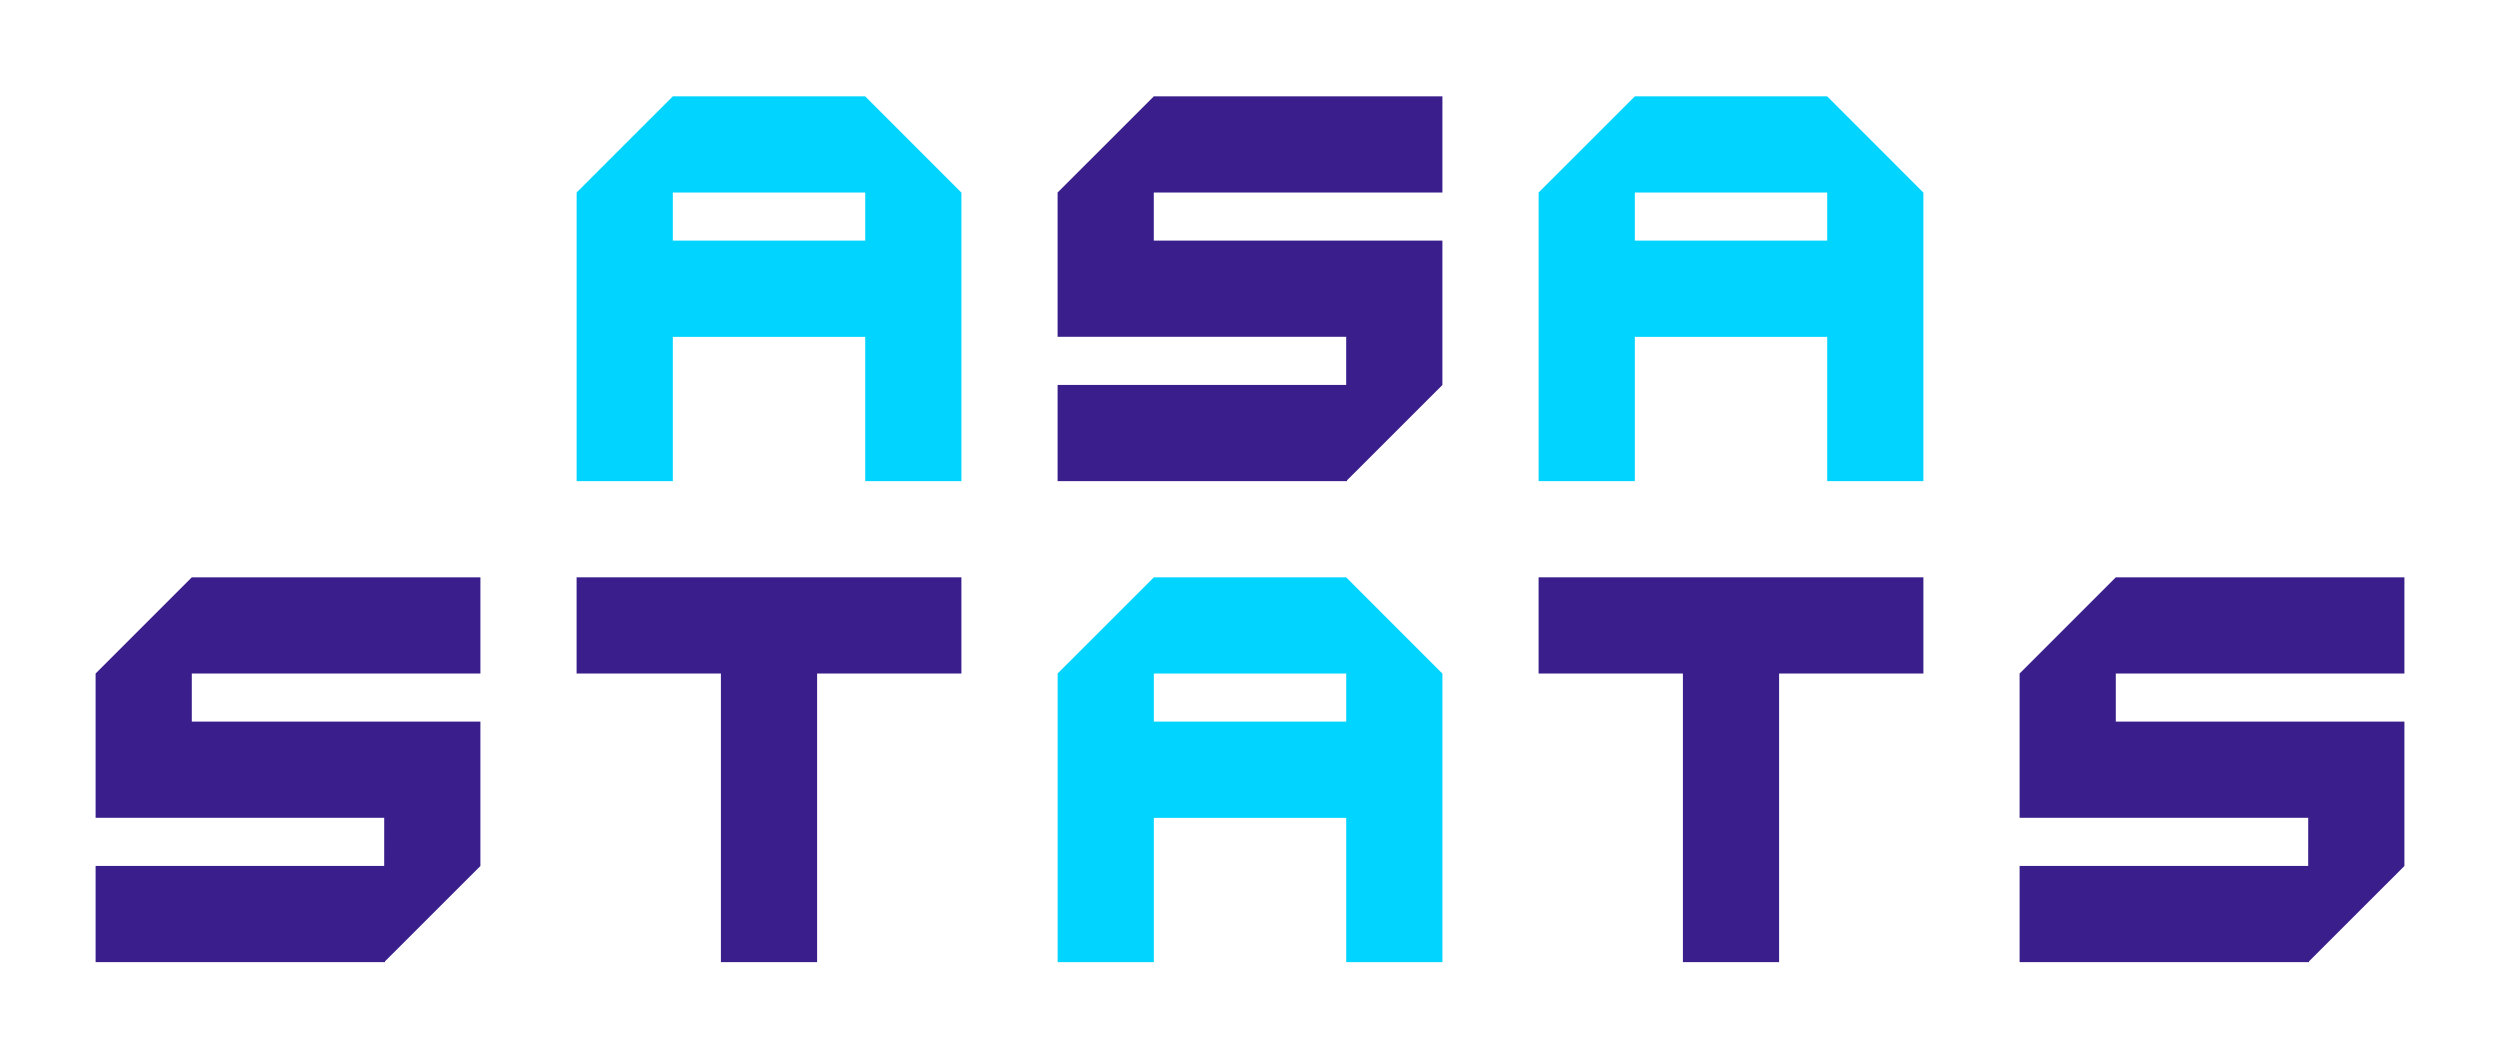
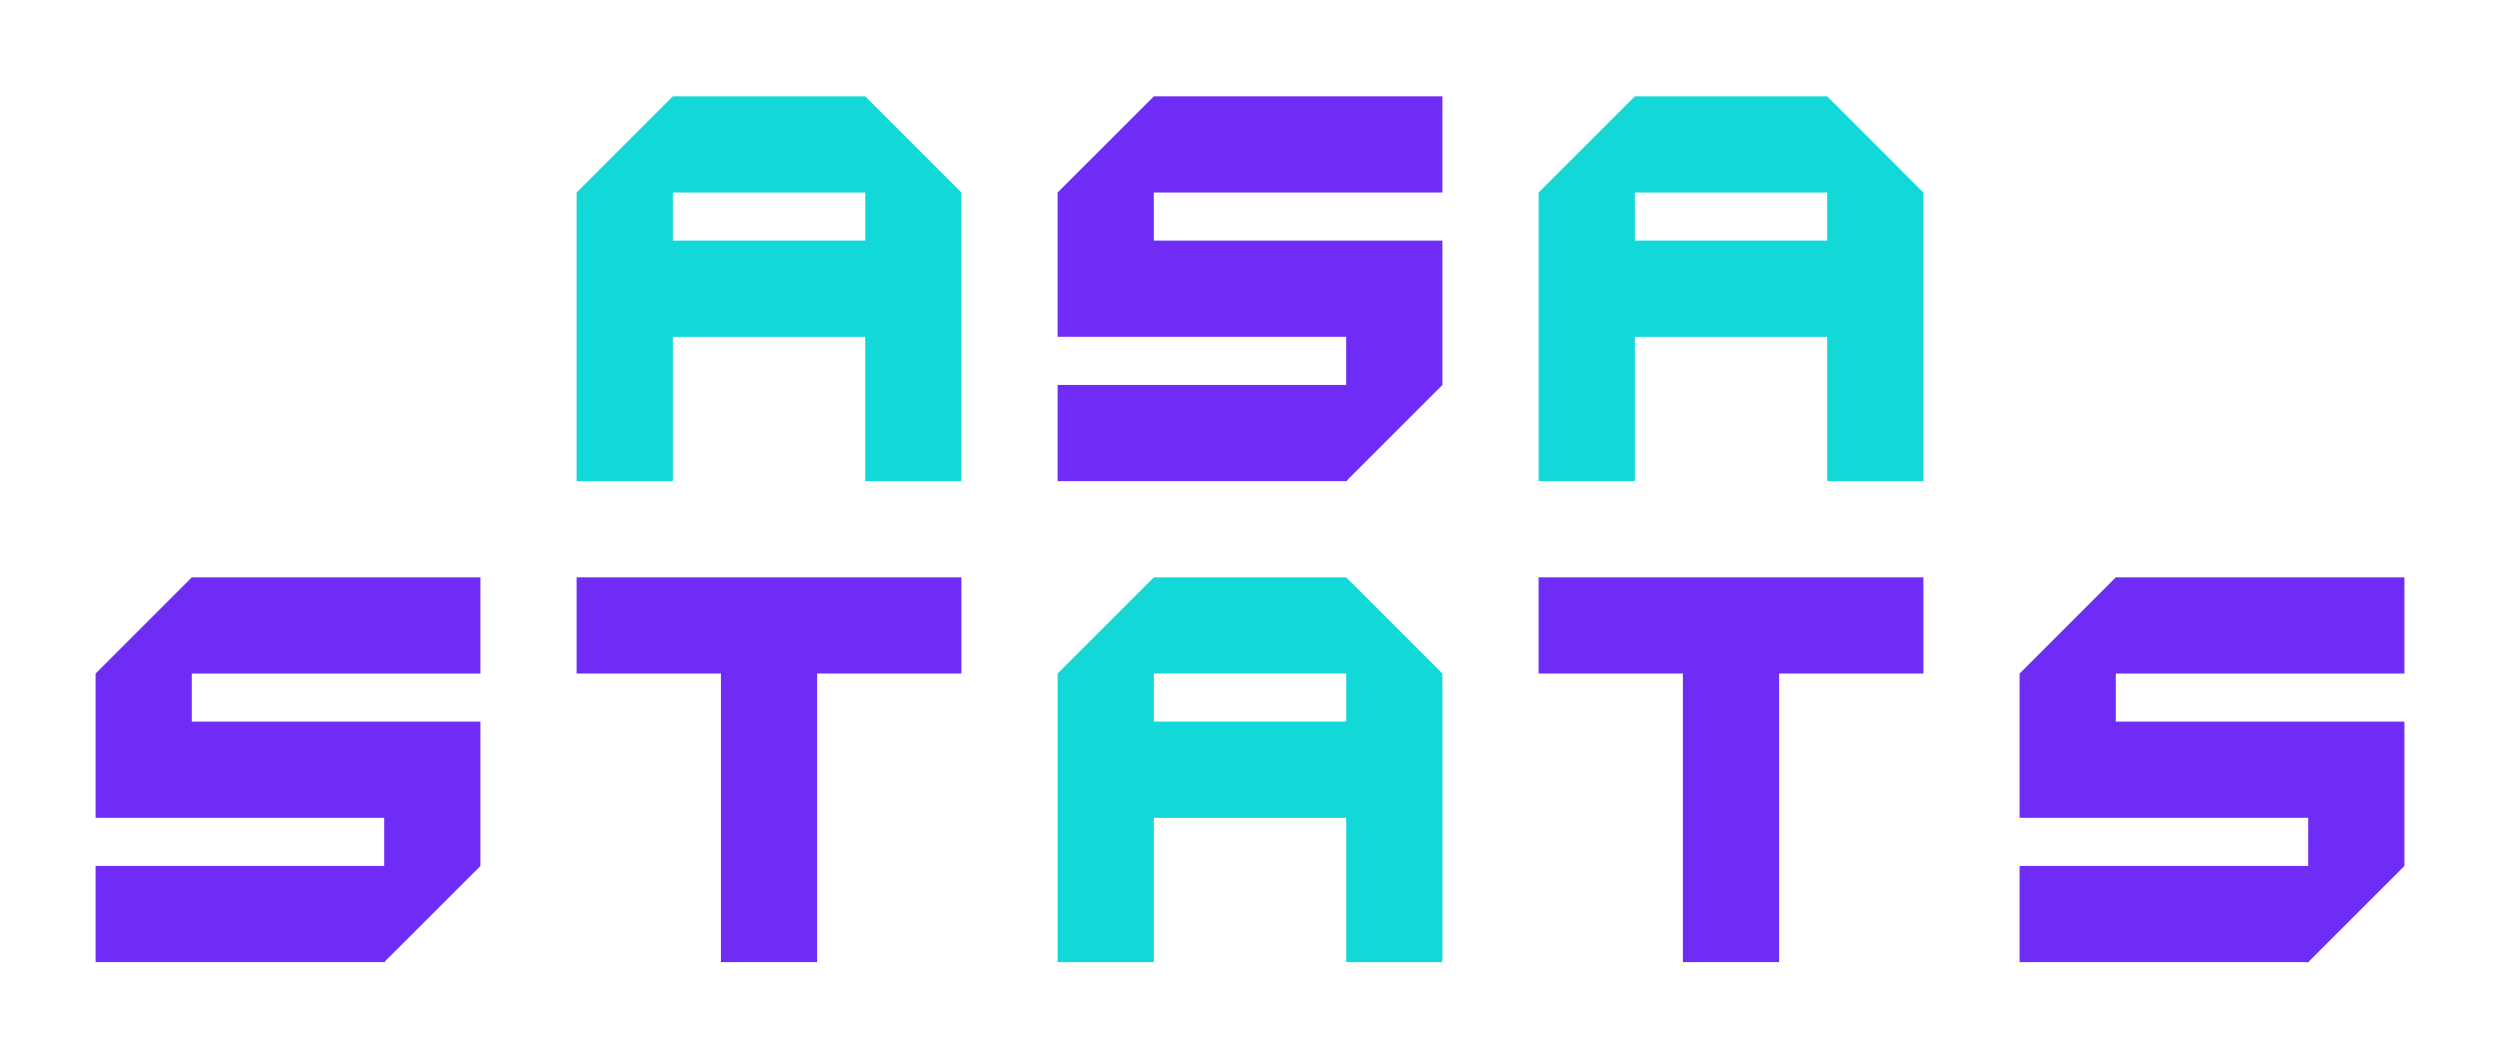
<svg xmlns="http://www.w3.org/2000/svg" width="2310" height="978" viewBox="0 0 611.187 258.762" version="1.1" id="svg1339">
  <defs id="defs1336" />
  <g id="layer1">
-     <g id="g9133" style="fill:#3a1f8c;fill-opacity:1" transform="matrix(1.999115,0,0,1.999115,95.68666,-151.1875)">
-       <path id="rect1183" style="fill:#3a1f8c;fill-opacity:1;stroke:none;stroke-width:0;stroke-linecap:round;stroke-linejoin:round;paint-order:stroke fill markers" d="m 22.649,146.229 v 11.765 h 17.647 v 35.293 H 52.061 V 157.994 h 17.646 v -11.765 z" />
-       <path id="rect3851" style="fill:#3a1f8c;fill-opacity:1;stroke:none;stroke-width:0;stroke-linecap:round;stroke-linejoin:round;paint-order:stroke fill markers" d="m 140.293,146.229 v 11.765 h 17.647 v 35.293 h 11.764 V 157.994 h 17.647 v -11.765 z" />
-       <path id="path19282" style="fill:#3a1f8c;fill-opacity:1;stroke:none;stroke-width:0;stroke-linecap:round;stroke-linejoin:round;paint-order:stroke fill markers" d="m -24.409,146.229 -11.764,11.764 v 5.88 0.001 11.765 h 35.293 l -0.002,5.882 H -36.173 v 11.765 h 35.293 0.002 0.097 v -0.098 L 10.877,181.54 h 0.008 v -0.008 -5.893 -0.354 -11.413 h -35.294 v -5.879 h 0.002 35.293 v -11.765 z" />
-       <path id="path19284" style="fill:#3a1f8c;fill-opacity:1;stroke:none;stroke-width:0;stroke-linecap:round;stroke-linejoin:round;paint-order:stroke fill markers" d="m 210.879,146.231 -11.764,11.763 v 5.88 10e-4 11.765 h 35.293 l -0.001,5.882 h -35.291 v 11.765 h 35.293 0.001 0.098 v -0.098 l 11.659,-11.649 h 0.008 v -0.009 -5.892 -0.354 -11.412 h -35.294 v -5.879 h 0.001 35.293 v -11.765 z" />
-       <path id="path19815" style="fill:#3a1f8c;fill-opacity:1;stroke:none;stroke-width:0;stroke-linecap:round;stroke-linejoin:round;paint-order:stroke fill markers" d="m 93.235,87.409 -11.764,11.763 v 5.88 0.001 11.765 h 35.292 l -9.5e-4,5.882 H 81.471 v 11.765 h 35.292 10e-4 0.098 v -0.098 l 11.659,-11.649 h 0.008 v -0.009 -5.892 -0.354 -11.412 H 93.235 v -5.879 h 0.002 35.293 v -11.765 z" />
+     <g id="g9133" style="fill:#6e2cf4;fill-opacity:1" transform="matrix(1.999115,0,0,1.999115,95.68666,-151.1875)">
+       <path id="rect1183" style="fill:#6e2cf4;fill-opacity:1;stroke:none;stroke-width:0;stroke-linecap:round;stroke-linejoin:round;paint-order:stroke fill markers" d="m 22.649,146.229 v 11.765 h 17.647 v 35.293 H 52.061 V 157.994 h 17.646 v -11.765 z" />
+       <path id="rect3851" style="fill:#6e2cf4;fill-opacity:1;stroke:none;stroke-width:0;stroke-linecap:round;stroke-linejoin:round;paint-order:stroke fill markers" d="m 140.293,146.229 v 11.765 h 17.647 v 35.293 h 11.764 V 157.994 h 17.647 v -11.765 z" />
+       <path id="path19282" style="fill:#6e2cf4;fill-opacity:1;stroke:none;stroke-width:0;stroke-linecap:round;stroke-linejoin:round;paint-order:stroke fill markers" d="m -24.409,146.229 -11.764,11.764 v 5.88 0.001 11.765 h 35.293 l -0.002,5.882 H -36.173 v 11.765 h 35.293 0.002 0.097 v -0.098 L 10.877,181.54 h 0.008 v -0.008 -5.893 -0.354 -11.413 h -35.294 v -5.879 h 0.002 35.293 v -11.765 z" />
+       <path id="path19284" style="fill:#6e2cf4;fill-opacity:1;stroke:none;stroke-width:0;stroke-linecap:round;stroke-linejoin:round;paint-order:stroke fill markers" d="m 210.879,146.231 -11.764,11.763 v 5.88 10e-4 11.765 h 35.293 l -0.001,5.882 h -35.291 v 11.765 h 35.293 0.001 0.098 v -0.098 l 11.659,-11.649 h 0.008 v -0.009 -5.892 -0.354 -11.412 h -35.294 v -5.879 h 0.001 35.293 v -11.765 z" />
+       <path id="path19815" style="fill:#6e2cf4;fill-opacity:1;stroke:none;stroke-width:0;stroke-linecap:round;stroke-linejoin:round;paint-order:stroke fill markers" d="m 93.235,87.409 -11.764,11.763 v 5.88 0.001 11.765 h 35.292 l -9.5e-4,5.882 H 81.471 v 11.765 h 35.292 10e-4 0.098 v -0.098 l 11.659,-11.649 h 0.008 v -0.009 -5.892 -0.354 -11.412 H 93.235 v -5.879 h 0.002 35.293 v -11.765 z" />
    </g>
-     <g id="g9138" style="fill:#00d4ff;fill-opacity:1" transform="matrix(1.999115,0,0,1.999115,95.68774,-151.1887)">
-       <path id="path24747" style="fill:#00d4ff;fill-opacity:1;stroke:none;stroke-width:0;stroke-linecap:round;stroke-linejoin:round;paint-order:stroke fill markers" d="m 34.418,87.409 v 10e-4 l -11.769,11.762 h 0.005 v 35.293 h 11.764 v -17.644 h 23.526 v 17.645 H 69.707 V 99.172 h -0.009 L 57.943,87.413 v -0.005 z m 23.525,11.763 h 0.002 v 5.883 H 34.418 v -5.88 h 0.108 v -10e-4 h 23.417 z" />
-       <path id="path25453" style="fill:#00d4ff;fill-opacity:1;stroke:none;stroke-width:0;stroke-linecap:round;stroke-linejoin:round;paint-order:stroke fill markers" d="m 152.061,87.409 v 10e-4 l -11.768,11.762 h 0.004 v 35.293 h 11.764 v -17.644 h 23.526 v 17.645 h 11.762 V 99.172 h -0.009 l -11.755,-11.759 v -0.005 z m 23.525,11.763 h 9.5e-4 v 5.883 h -23.526 v -5.88 h 0.108 v -10e-4 h 23.417 z" />
-       <path id="path25741" style="fill:#00d4ff;fill-opacity:1;stroke:none;stroke-width:0;stroke-linecap:round;stroke-linejoin:round;paint-order:stroke fill markers" d="m 93.24,146.231 v 0.001 l -11.769,11.762 h 0.005 v 35.293 h 11.764 v -17.645 h 23.526 v 17.645 h 11.763 v -35.293 h -0.009 L 116.764,146.235 v -0.005 z m 23.525,11.763 h 10e-4 v 5.883 H 93.24 v -5.88 h 0.108 v -0.001 h 23.417 z" />
+     <g id="g9138" style="fill:#13d8d8;fill-opacity:1" transform="matrix(1.999115,0,0,1.999115,95.68774,-151.1887)">
+       <path id="path24747" style="fill:#13d8d8;fill-opacity:1;stroke:none;stroke-width:0;stroke-linecap:round;stroke-linejoin:round;paint-order:stroke fill markers" d="m 34.418,87.409 v 10e-4 l -11.769,11.762 h 0.005 v 35.293 h 11.764 v -17.644 h 23.526 v 17.645 H 69.707 V 99.172 h -0.009 L 57.943,87.413 v -0.005 z m 23.525,11.763 h 0.002 v 5.883 H 34.418 v -5.88 h 0.108 v -10e-4 h 23.417 z" />
+       <path id="path25453" style="fill:#13d8d8;fill-opacity:1;stroke:none;stroke-width:0;stroke-linecap:round;stroke-linejoin:round;paint-order:stroke fill markers" d="m 152.061,87.409 v 10e-4 l -11.768,11.762 h 0.004 v 35.293 h 11.764 v -17.644 h 23.526 v 17.645 h 11.762 V 99.172 h -0.009 l -11.755,-11.759 v -0.005 z m 23.525,11.763 h 9.5e-4 v 5.883 h -23.526 v -5.88 h 0.108 v -10e-4 h 23.417 z" />
+       <path id="path25741" style="fill:#13d8d8;fill-opacity:1;stroke:none;stroke-width:0;stroke-linecap:round;stroke-linejoin:round;paint-order:stroke fill markers" d="m 93.24,146.231 v 0.001 l -11.769,11.762 h 0.005 v 35.293 h 11.764 v -17.645 h 23.526 v 17.645 h 11.763 v -35.293 h -0.009 L 116.764,146.235 v -0.005 z m 23.525,11.763 h 10e-4 v 5.883 H 93.24 v -5.88 h 0.108 v -0.001 h 23.417 z" />
    </g>
  </g>
</svg>
